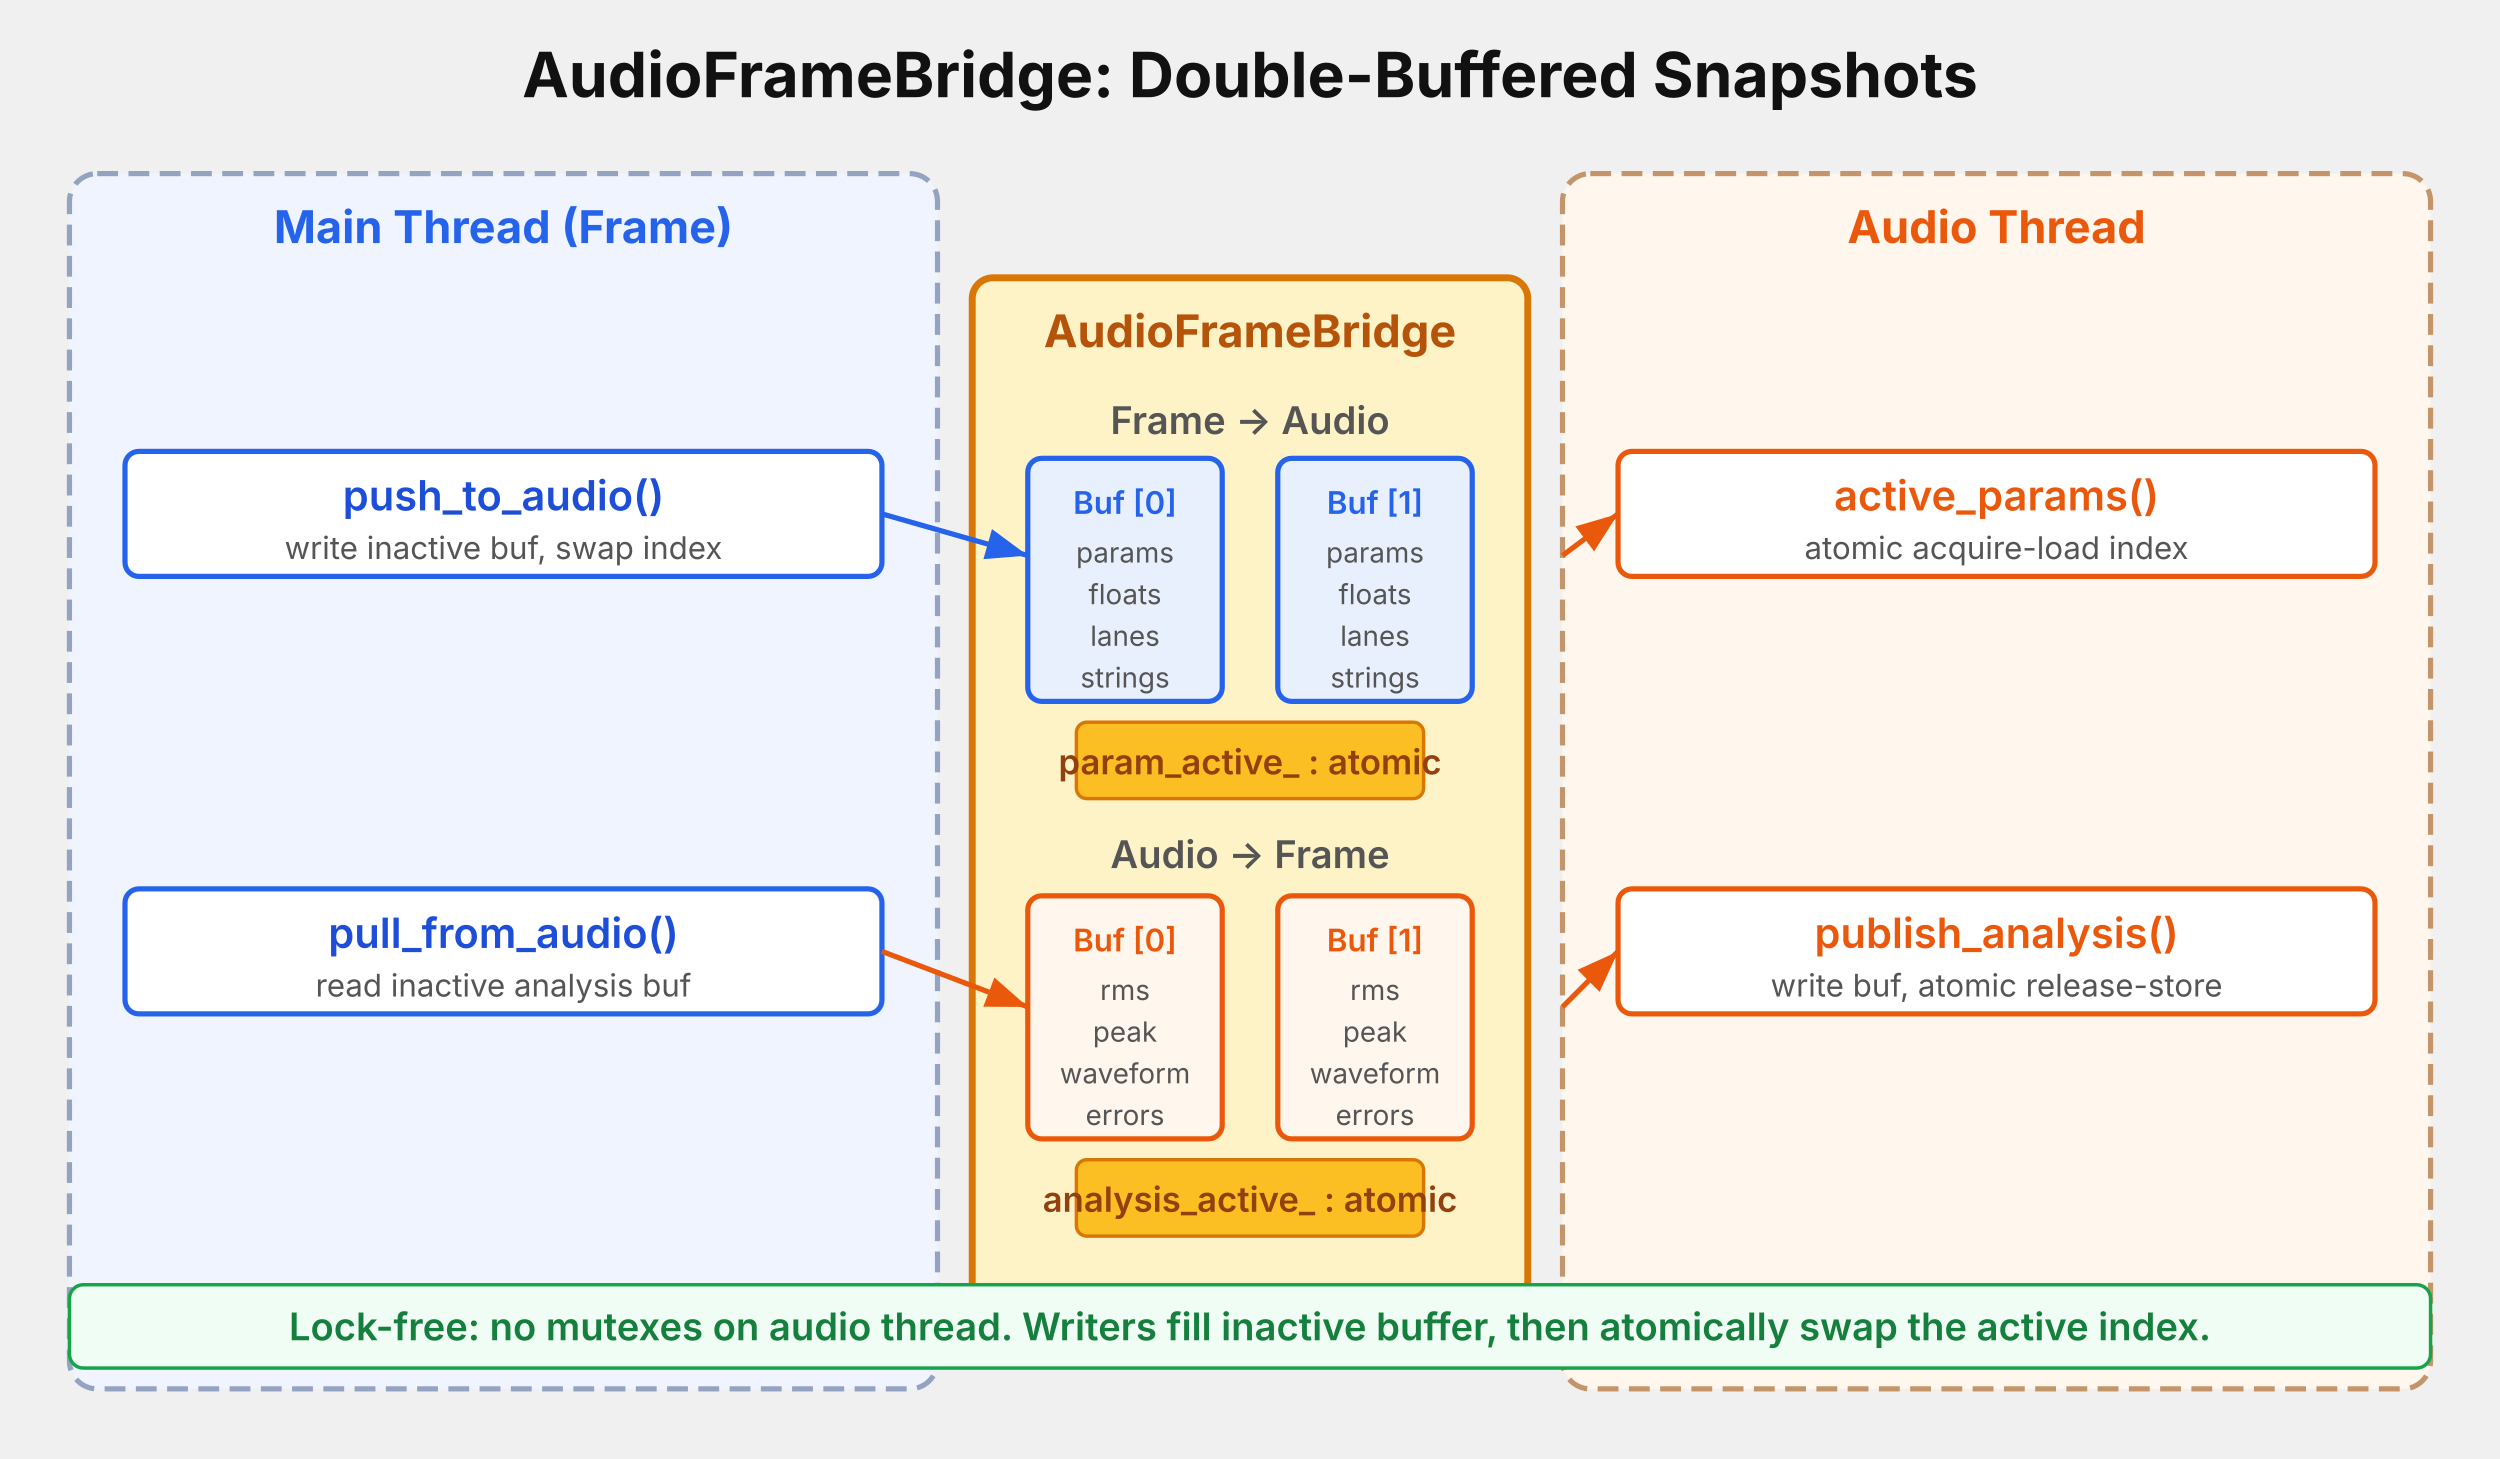
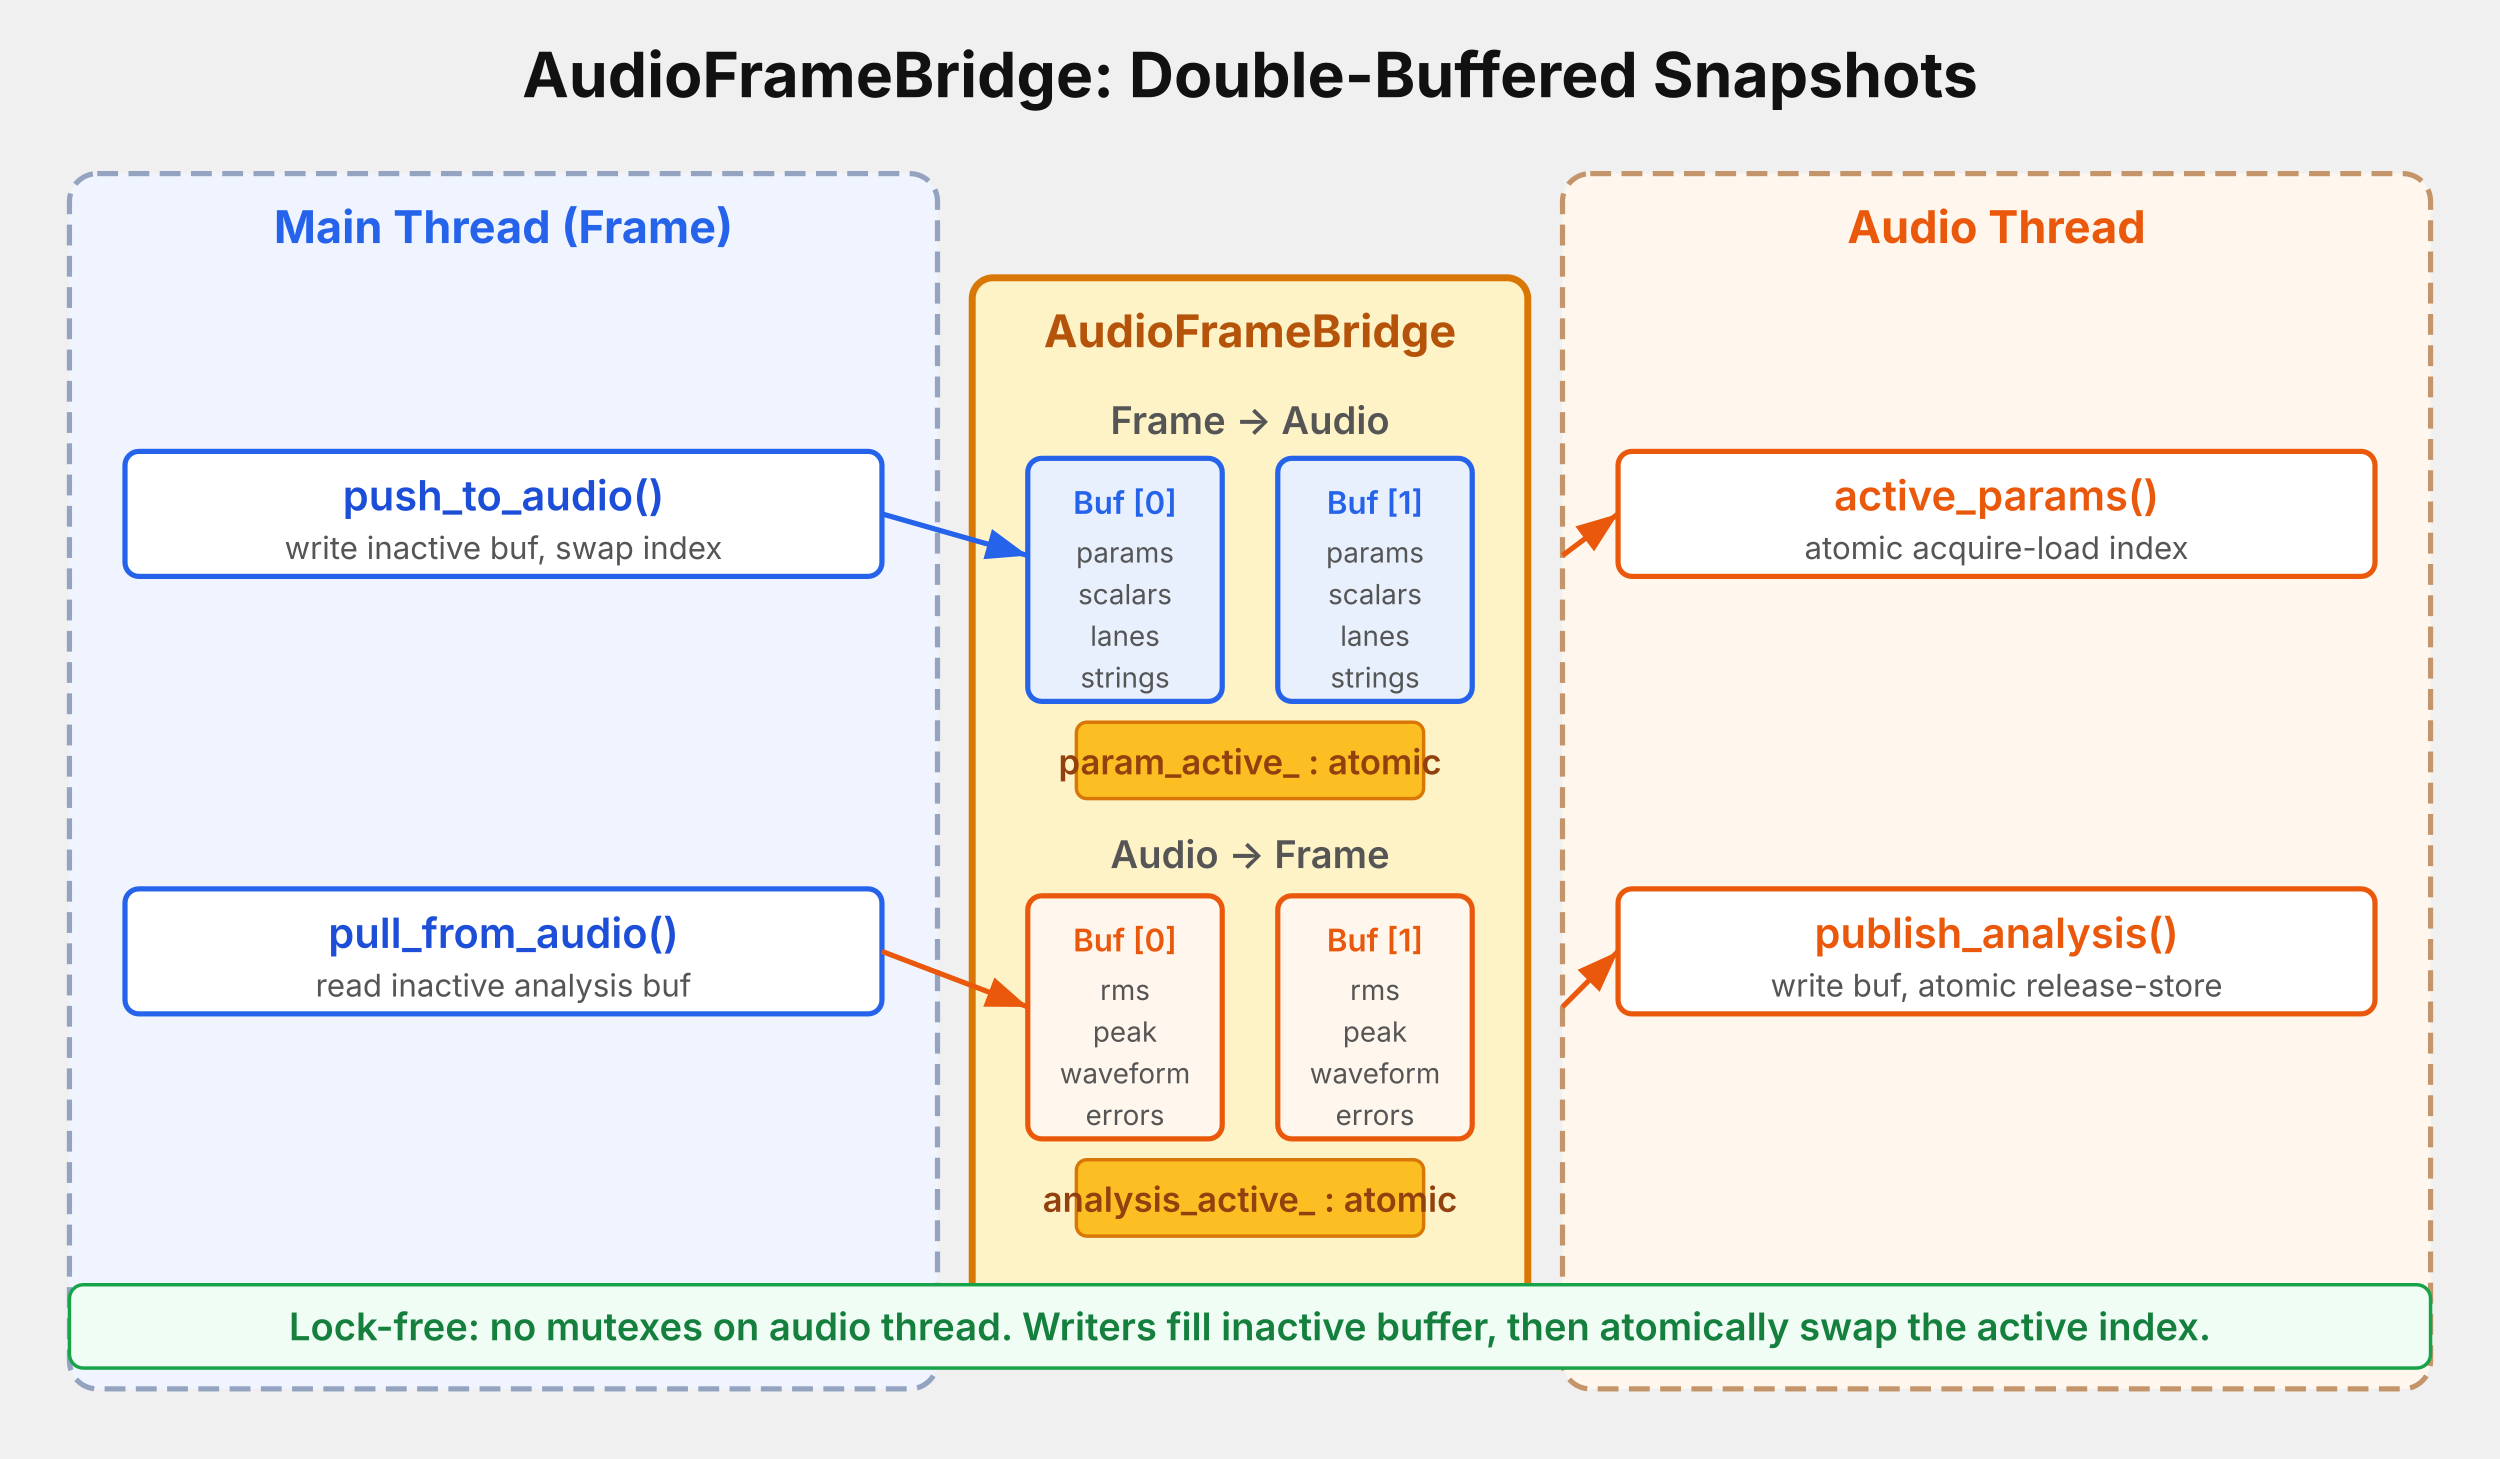
<svg xmlns="http://www.w3.org/2000/svg" viewBox="0 0 720 420" font-family="system-ui, -apple-system, sans-serif" font-size="12">
  <defs>
    <marker id="m" markerWidth="8" markerHeight="6" refX="8" refY="3" orient="auto">
      <path d="M0,0 L8,3 L0,6 Z" fill="#444" />
    </marker>
    <marker id="mb" markerWidth="8" markerHeight="6" refX="8" refY="3" orient="auto">
      <path d="M0,0 L8,3 L0,6 Z" fill="#2563eb" />
    </marker>
    <marker id="mo" markerWidth="8" markerHeight="6" refX="8" refY="3" orient="auto">
      <path d="M0,0 L8,3 L0,6 Z" fill="#ea580c" />
    </marker>
  </defs>
  <text x="360" y="28" text-anchor="middle" font-size="18" font-weight="bold" fill="#111">AudioFrameBridge: Double-Buffered Snapshots</text>
  <rect x="20" y="50" width="250" height="350" rx="8" fill="#f0f4ff" stroke="#93a3c0" stroke-width="1.5" stroke-dasharray="6,3" />
  <text x="145" y="70" text-anchor="middle" font-size="13" font-weight="bold" fill="#2563eb">Main Thread (Frame)</text>
  <rect x="450" y="50" width="250" height="350" rx="8" fill="#fff7ed" stroke="#c4956a" stroke-width="1.5" stroke-dasharray="6,3" />
  <text x="575" y="70" text-anchor="middle" font-size="13" font-weight="bold" fill="#ea580c">Audio Thread</text>
  <rect x="280" y="80" width="160" height="300" rx="6" fill="#fef3c7" stroke="#d97706" stroke-width="2" />
  <text x="360" y="100" text-anchor="middle" font-weight="bold" font-size="13" fill="#b45309">AudioFrameBridge</text>
  <text x="360" y="125" text-anchor="middle" font-weight="600" font-size="11" fill="#555">Frame → Audio</text>
  <rect x="296" y="132" width="56" height="70" rx="4" fill="#e8f0fe" stroke="#2563eb" stroke-width="1.5" />
  <text x="324" y="148" text-anchor="middle" font-size="9" font-weight="600" fill="#2563eb">Buf [0]</text>
  <text x="324" y="162" text-anchor="middle" font-size="8" fill="#555">params</text>
-   <text x="324" y="174" text-anchor="middle" font-size="8" fill="#555">floats</text>
+   <text x="324" y="174" text-anchor="middle" font-size="8" fill="#555">scalars</text>
  <text x="324" y="186" text-anchor="middle" font-size="8" fill="#555">lanes</text>
  <text x="324" y="198" text-anchor="middle" font-size="8" fill="#555">strings</text>
  <rect x="368" y="132" width="56" height="70" rx="4" fill="#e8f0fe" stroke="#2563eb" stroke-width="1.5" />
  <text x="396" y="148" text-anchor="middle" font-size="9" font-weight="600" fill="#2563eb">Buf [1]</text>
  <text x="396" y="162" text-anchor="middle" font-size="8" fill="#555">params</text>
-   <text x="396" y="174" text-anchor="middle" font-size="8" fill="#555">floats</text>
+   <text x="396" y="174" text-anchor="middle" font-size="8" fill="#555">scalars</text>
  <text x="396" y="186" text-anchor="middle" font-size="8" fill="#555">lanes</text>
  <text x="396" y="198" text-anchor="middle" font-size="8" fill="#555">strings</text>
  <rect x="310" y="208" width="100" height="22" rx="3" fill="#fbbf24" stroke="#d97706" stroke-width="1" />
  <text x="360" y="223" text-anchor="middle" font-size="10" font-weight="600" fill="#92400e">param_active_ : atomic</text>
  <text x="360" y="250" text-anchor="middle" font-weight="600" font-size="11" fill="#555">Audio → Frame</text>
  <rect x="296" y="258" width="56" height="70" rx="4" fill="#fff7ed" stroke="#ea580c" stroke-width="1.5" />
  <text x="324" y="274" text-anchor="middle" font-size="9" font-weight="600" fill="#ea580c">Buf [0]</text>
  <text x="324" y="288" text-anchor="middle" font-size="8" fill="#555">rms</text>
  <text x="324" y="300" text-anchor="middle" font-size="8" fill="#555">peak</text>
  <text x="324" y="312" text-anchor="middle" font-size="8" fill="#555">waveform</text>
  <text x="324" y="324" text-anchor="middle" font-size="8" fill="#555">errors</text>
  <rect x="368" y="258" width="56" height="70" rx="4" fill="#fff7ed" stroke="#ea580c" stroke-width="1.5" />
  <text x="396" y="274" text-anchor="middle" font-size="9" font-weight="600" fill="#ea580c">Buf [1]</text>
  <text x="396" y="288" text-anchor="middle" font-size="8" fill="#555">rms</text>
  <text x="396" y="300" text-anchor="middle" font-size="8" fill="#555">peak</text>
  <text x="396" y="312" text-anchor="middle" font-size="8" fill="#555">waveform</text>
  <text x="396" y="324" text-anchor="middle" font-size="8" fill="#555">errors</text>
  <rect x="310" y="334" width="100" height="22" rx="3" fill="#fbbf24" stroke="#d97706" stroke-width="1" />
  <text x="360" y="349" text-anchor="middle" font-size="10" font-weight="600" fill="#92400e">analysis_active_ : atomic</text>
  <rect x="36" y="130" width="218" height="36" rx="4" fill="#fff" stroke="#2563eb" stroke-width="1.5" />
  <text x="145" y="147" text-anchor="middle" font-weight="600" fill="#1d4ed8">push_to_audio()</text>
  <text x="145" y="161" text-anchor="middle" font-size="9" fill="#555">write inactive buf, swap index</text>
  <rect x="36" y="256" width="218" height="36" rx="4" fill="#fff" stroke="#2563eb" stroke-width="1.5" />
  <text x="145" y="273" text-anchor="middle" font-weight="600" fill="#1d4ed8">pull_from_audio()</text>
  <text x="145" y="287" text-anchor="middle" font-size="9" fill="#555">read inactive analysis buf</text>
  <rect x="466" y="130" width="218" height="36" rx="4" fill="#fff" stroke="#ea580c" stroke-width="1.5" />
  <text x="575" y="147" text-anchor="middle" font-weight="600" fill="#ea580c">active_params()</text>
  <text x="575" y="161" text-anchor="middle" font-size="9" fill="#555">atomic acquire-load index</text>
  <rect x="466" y="256" width="218" height="36" rx="4" fill="#fff" stroke="#ea580c" stroke-width="1.5" />
  <text x="575" y="273" text-anchor="middle" font-weight="600" fill="#ea580c">publish_analysis()</text>
  <text x="575" y="287" text-anchor="middle" font-size="9" fill="#555">write buf, atomic release-store</text>
  <line x1="254" y1="148" x2="296" y2="160" stroke="#2563eb" stroke-width="1.5" marker-end="url(#mb)" />
  <line x1="450" y1="160" x2="466" y2="148" stroke="#ea580c" stroke-width="1.5" marker-end="url(#mo)" />
  <line x1="254" y1="274" x2="296" y2="290" stroke="#ea580c" stroke-width="1.5" marker-end="url(#mo)" />
  <line x1="450" y1="290" x2="466" y2="274" stroke="#ea580c" stroke-width="1.5" marker-end="url(#mo)" />
  <rect x="20" y="370" width="680" height="24" rx="4" fill="#f0fdf4" stroke="#16a34a" stroke-width="1" />
  <text x="360" y="386" text-anchor="middle" font-size="11" fill="#15803d" font-weight="600">Lock-free: no mutexes on audio thread. Writers fill inactive buffer, then atomically swap the active index.</text>
</svg>
